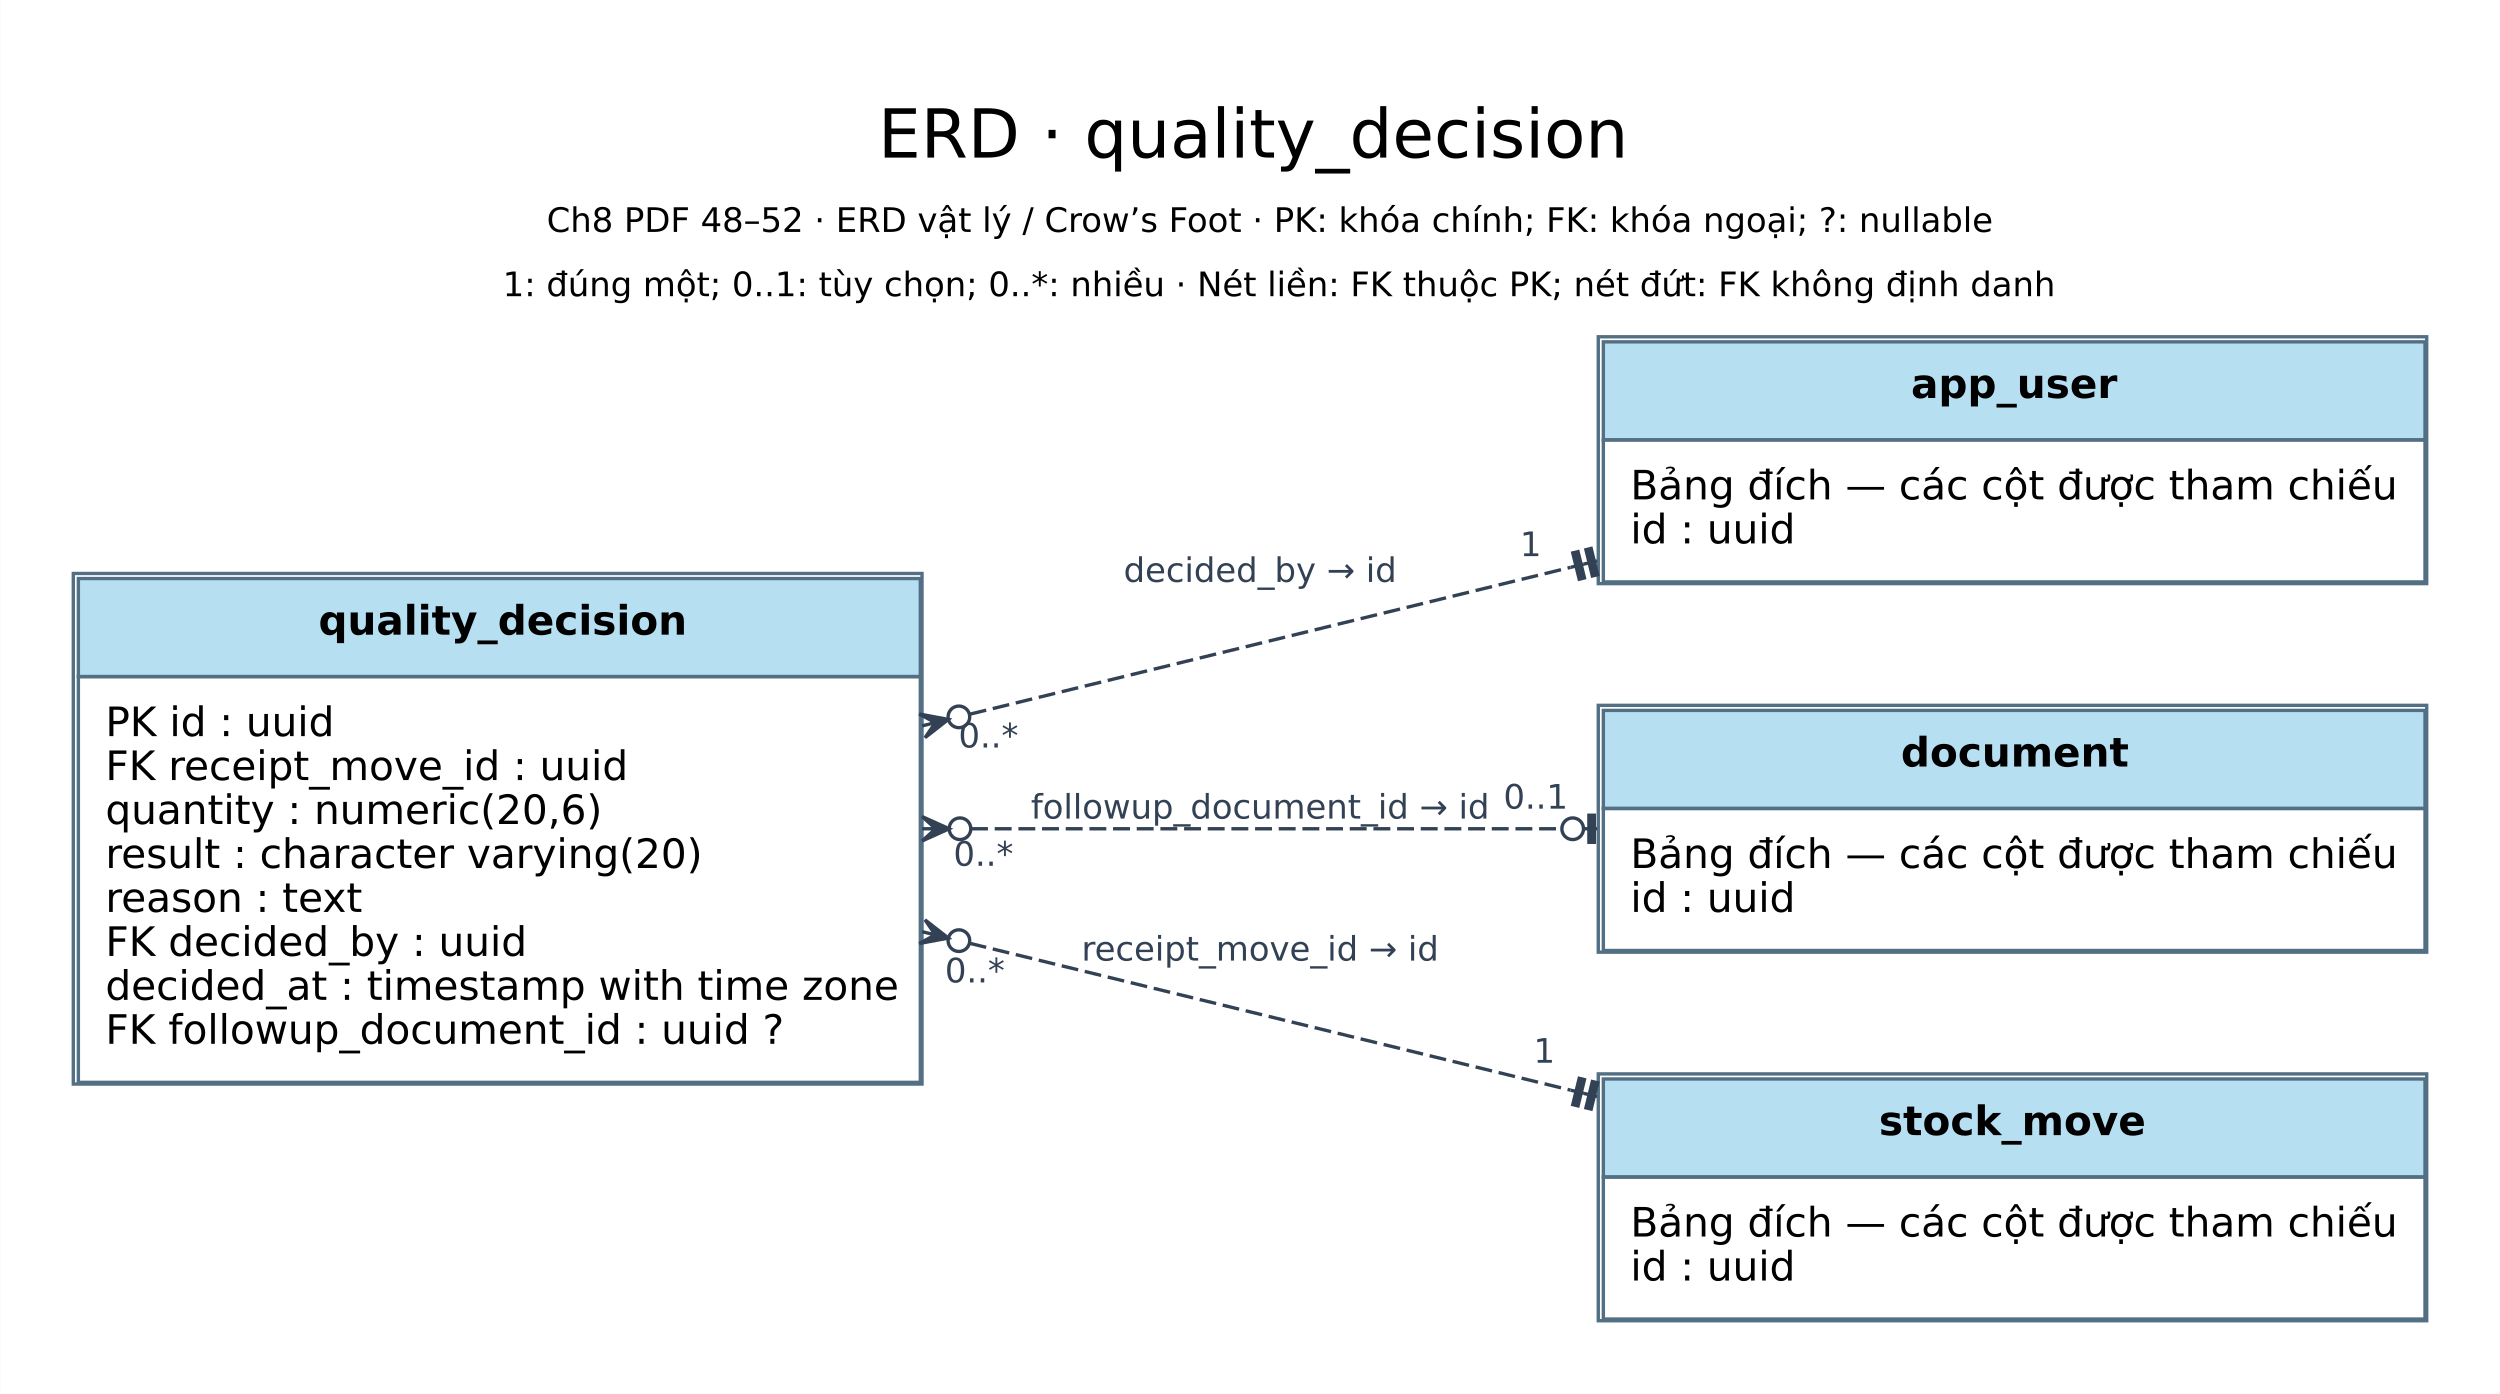
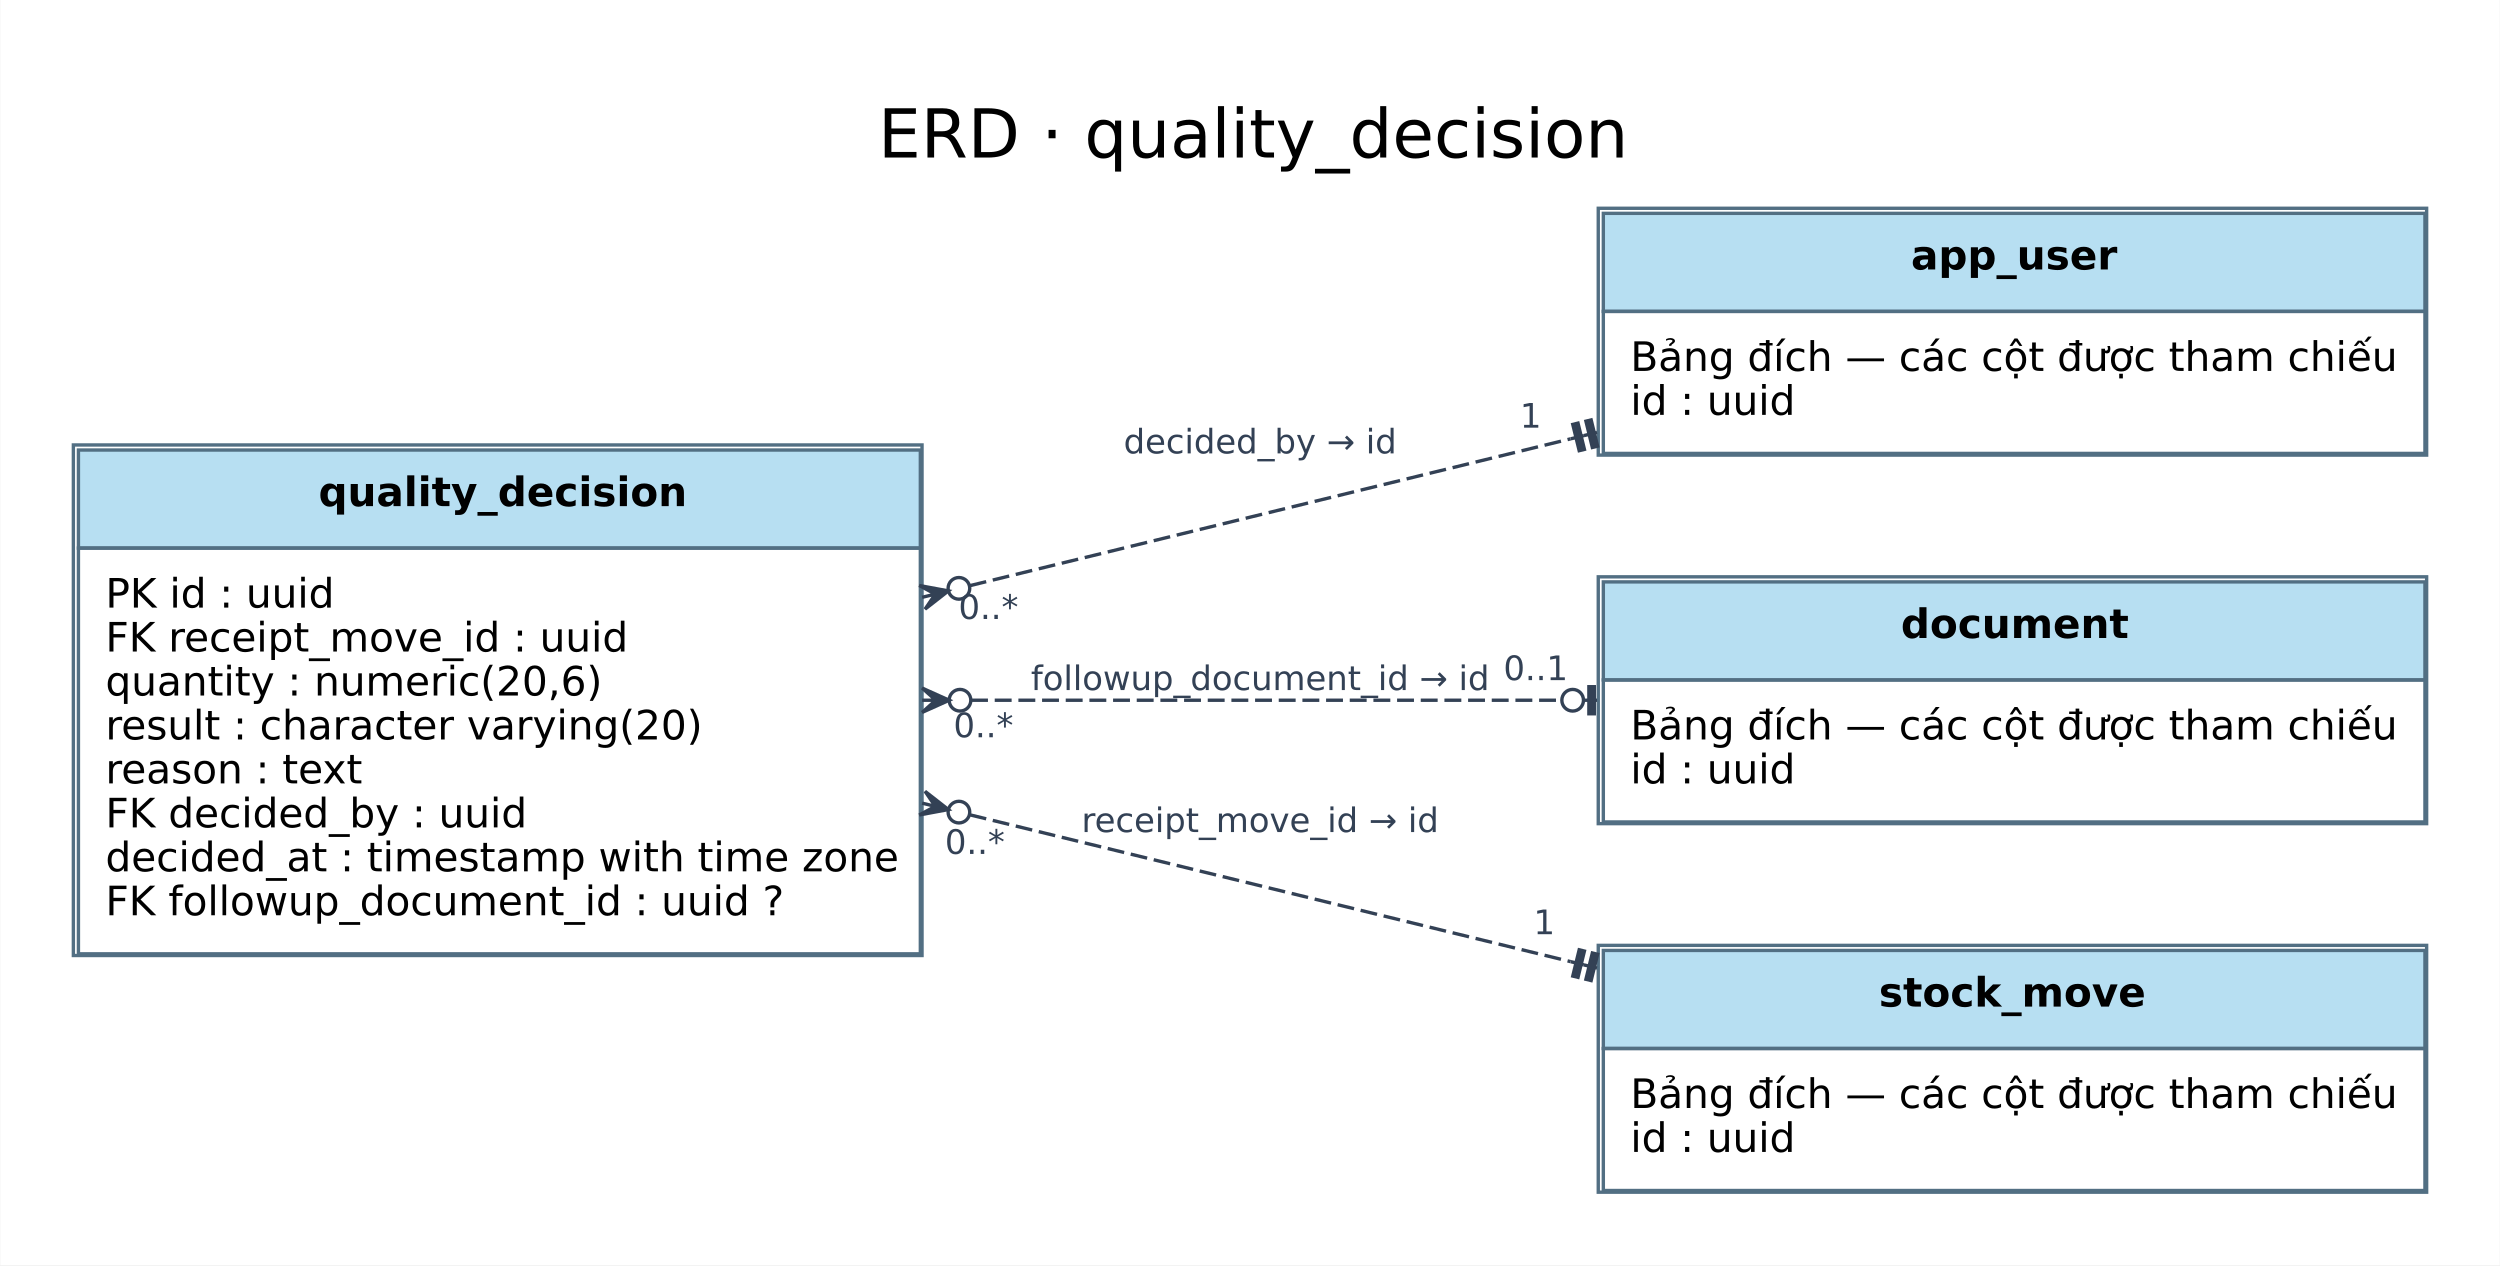
- <svg xmlns="http://www.w3.org/2000/svg" width="739pt" height="412pt" viewBox="0.00 0.00 739.20 412.20">
-   <g id="graph0" class="graph" transform="scale(1 1) rotate(0) translate(21.6 390.6)">
-     <polygon fill="white" stroke="transparent" points="-21.6,21.6 -21.6,-390.6 717.6,-390.6 717.6,21.6 -21.6,21.6" />
-     <text text-anchor="start" x="238" y="-344" font-family="DejaVu Sans" font-size="20.00">ERD · quality_decision</text>
-     <text text-anchor="start" x="140" y="-322" font-family="DejaVu Sans" font-size="10.00">Ch8 PDF 48–52 · ERD vật lý / Crow’s Foot · PK: khóa chính; FK: khóa ngoại; ?: nullable</text>
-     <text text-anchor="start" x="127" y="-303" font-family="DejaVu Sans" font-size="10.00">1: đúng một; 0..1: tùy chọn; 0..*: nhiều · Nét liền: FK thuộc PK; nét đứt: FK không định danh</text>
+ <svg xmlns="http://www.w3.org/2000/svg" width="739pt" height="374pt" viewBox="0.00 0.00 739.20 374.20">
+   <g id="graph0" class="graph" transform="scale(1 1) rotate(0) translate(21.6 352.6)">
+     <polygon fill="white" stroke="transparent" points="-21.6,21.6 -21.6,-352.6 717.6,-352.6 717.6,21.6 -21.6,21.6" />
+     <text text-anchor="start" x="238" y="-306" font-family="DejaVu Sans" font-size="20.00">ERD · quality_decision</text>
    <g id="node1" class="node">
      <polygon fill="#b7dff2" stroke="transparent" points="1.5,-190.5 1.5,-219.5 250.5,-219.5 250.5,-190.5 1.5,-190.5" />
      <polygon fill="none" stroke="#526f83" points="1.5,-190.5 1.5,-219.5 250.5,-219.5 250.5,-190.5 1.5,-190.5" />
      <text text-anchor="start" x="72.5" y="-202.9" font-family="DejaVu Sans" font-weight="bold" font-size="12.00">quality_decision</text>
      <polygon fill="none" stroke="#526f83" points="1.5,-70.5 1.5,-190.5 250.5,-190.5 250.5,-70.5 1.5,-70.5" />
      <text text-anchor="start" x="9.5" y="-172.9" font-family="DejaVu Sans" font-size="12.00">PK id : uuid</text>
      <text text-anchor="start" x="9.5" y="-159.9" font-family="DejaVu Sans" font-size="12.00">FK receipt_move_id : uuid</text>
      <text text-anchor="start" x="9.5" y="-146.9" font-family="DejaVu Sans" font-size="12.00">quantity : numeric(20,6)</text>
      <text text-anchor="start" x="9.5" y="-133.9" font-family="DejaVu Sans" font-size="12.00">result : character varying(20)</text>
      <text text-anchor="start" x="9.5" y="-120.9" font-family="DejaVu Sans" font-size="12.00">reason : text</text>
      <text text-anchor="start" x="9.5" y="-107.9" font-family="DejaVu Sans" font-size="12.00">FK decided_by : uuid</text>
      <text text-anchor="start" x="9.5" y="-94.9" font-family="DejaVu Sans" font-size="12.00">decided_at : timestamp with time zone</text>
      <text text-anchor="start" x="9.5" y="-81.9" font-family="DejaVu Sans" font-size="12.00">FK followup_document_id : uuid ?</text>
      <polygon fill="none" stroke="#526f83" points="0,-70 0,-221 251,-221 251,-70 0,-70" />
    </g>
    <g id="node2" class="node">
      <polygon fill="#b7dff2" stroke="transparent" points="452.5,-260.5 452.5,-289.5 695.5,-289.5 695.5,-260.5 452.5,-260.5" />
      <polygon fill="none" stroke="#526f83" points="452.5,-260.5 452.5,-289.5 695.5,-289.5 695.5,-260.5 452.5,-260.5" />
      <text text-anchor="start" x="543.5" y="-272.9" font-family="DejaVu Sans" font-weight="bold" font-size="12.00">app_user</text>
      <polygon fill="none" stroke="#526f83" points="452.5,-218.5 452.5,-260.5 695.5,-260.5 695.5,-218.5 452.5,-218.5" />
      <text text-anchor="start" x="460.5" y="-242.9" font-family="DejaVu Sans" font-size="12.00">Bảng đích — các cột được tham chiếu</text>
      <text text-anchor="start" x="460.5" y="-229.9" font-family="DejaVu Sans" font-size="12.00">id : uuid</text>
      <polygon fill="none" stroke="#526f83" points="451,-218 451,-291 696,-291 696,-218 451,-218" />
    </g>
    <g id="edge1" class="edge">
      <path fill="none" stroke="#334155" stroke-dasharray="5,2" d="M265.12,-179.38C321.83,-193.24 387.07,-209.18 442.83,-222.81" />
      <polygon fill="#334155" stroke="#334155" points="258.8,-177.83 251.89,-172.44 254.92,-176.88 251.03,-175.94 251.03,-175.94 251.03,-175.94 254.92,-176.88 250.18,-179.43 258.8,-177.83 258.8,-177.83" />
      <ellipse fill="none" stroke="#334155" cx="261.91" cy="-178.59" rx="3.2" ry="3.2" />
      <polygon fill="#334155" stroke="#334155" points="450.8,-220.64 448.9,-228.41 447.35,-228.03 449.25,-220.26 450.8,-220.64" />
      <polyline fill="none" stroke="#334155" points="450.63,-224.71 446.74,-223.77 " />
      <polygon fill="#334155" stroke="#334155" points="446.91,-219.69 445.01,-227.46 443.46,-227.08 445.36,-219.31 446.91,-219.69" />
      <polyline fill="none" stroke="#334155" points="446.74,-223.77 442.86,-222.82 " />
      <text text-anchor="middle" x="351" y="-218.5" font-family="DejaVu Sans" font-size="10.00" fill="#334155">decided_by → id</text>
      <text text-anchor="middle" x="431.01" y="-226.12" font-family="DejaVu Sans" font-size="10.00" fill="#334155">1</text>
      <text text-anchor="middle" x="270.65" y="-169.53" font-family="DejaVu Sans" font-size="10.00" fill="#334155">0..*</text>
    </g>
    <g id="node3" class="node">
      <polygon fill="#b7dff2" stroke="transparent" points="452.5,-151.5 452.5,-180.5 695.5,-180.5 695.5,-151.5 452.5,-151.5" />
      <polygon fill="none" stroke="#526f83" points="452.5,-151.5 452.5,-180.5 695.5,-180.5 695.5,-151.5 452.5,-151.5" />
      <text text-anchor="start" x="540.5" y="-163.9" font-family="DejaVu Sans" font-weight="bold" font-size="12.00">document</text>
      <polygon fill="none" stroke="#526f83" points="452.5,-109.5 452.5,-151.5 695.5,-151.5 695.5,-109.5 452.5,-109.5" />
      <text text-anchor="start" x="460.5" y="-133.9" font-family="DejaVu Sans" font-size="12.00">Bảng đích — các cột được tham chiếu</text>
      <text text-anchor="start" x="460.5" y="-120.9" font-family="DejaVu Sans" font-size="12.00">id : uuid</text>
      <polygon fill="none" stroke="#526f83" points="451,-109 451,-182 696,-182 696,-109 451,-109" />
    </g>
    <g id="edge2" class="edge">
      <path fill="none" stroke="#334155" stroke-dasharray="5,2" d="M265.5,-145.5C321.2,-145.5 385.08,-145.5 440.1,-145.5" />
      <polygon fill="#334155" stroke="#334155" points="259.03,-145.5 251.03,-141.9 255.03,-145.5 251.03,-145.5 251.03,-145.5 251.03,-145.5 255.03,-145.5 251.03,-149.1 259.03,-145.5 259.03,-145.5" />
      <ellipse fill="none" stroke="#334155" cx="262.23" cy="-145.5" rx="3.2" ry="3.2" />
      <polygon fill="#334155" stroke="#334155" points="449.83,-141.5 449.83,-149.5 448.23,-149.5 448.23,-141.5 449.83,-141.5" />
      <polyline fill="none" stroke="#334155" points="450.63,-145.5 446.63,-145.5 " />
      <ellipse fill="none" stroke="#334155" cx="443.43" cy="-145.5" rx="3.2" ry="3.2" />
      <text text-anchor="middle" x="351" y="-148.5" font-family="DejaVu Sans" font-size="10.00" fill="#334155">followup_document_id → id</text>
      <text text-anchor="middle" x="432.5" y="-151.45" font-family="DejaVu Sans" font-size="10.00" fill="#334155">0..1</text>
      <text text-anchor="middle" x="269.16" y="-134.55" font-family="DejaVu Sans" font-size="10.00" fill="#334155">0..*</text>
    </g>
    <g id="node4" class="node">
      <polygon fill="#b7dff2" stroke="transparent" points="452.5,-42.5 452.5,-71.5 695.5,-71.5 695.5,-42.5 452.5,-42.5" />
      <polygon fill="none" stroke="#526f83" points="452.5,-42.5 452.5,-71.5 695.5,-71.5 695.5,-42.5 452.5,-42.5" />
      <text text-anchor="start" x="534" y="-54.9" font-family="DejaVu Sans" font-weight="bold" font-size="12.00">stock_move</text>
      <polygon fill="none" stroke="#526f83" points="452.5,-0.5 452.5,-42.5 695.5,-42.5 695.5,-0.5 452.5,-0.5" />
      <text text-anchor="start" x="460.5" y="-24.9" font-family="DejaVu Sans" font-size="12.00">Bảng đích — các cột được tham chiếu</text>
      <text text-anchor="start" x="460.5" y="-11.9" font-family="DejaVu Sans" font-size="12.00">id : uuid</text>
      <polygon fill="none" stroke="#526f83" points="451,0 451,-73 696,-73 696,0 451,0" />
    </g>
    <g id="edge3" class="edge">
      <path fill="none" stroke="#334155" stroke-dasharray="5,2" d="M265.12,-111.62C321.83,-97.76 387.07,-81.82 442.83,-68.19" />
      <polygon fill="#334155" stroke="#334155" points="258.8,-113.17 250.18,-111.57 254.92,-114.12 251.03,-115.06 251.03,-115.06 251.03,-115.06 254.92,-114.12 251.89,-118.56 258.8,-113.17 258.8,-113.17" />
      <ellipse fill="none" stroke="#334155" cx="261.91" cy="-112.41" rx="3.2" ry="3.2" />
      <polygon fill="#334155" stroke="#334155" points="448.9,-62.59 450.8,-70.36 449.25,-70.74 447.35,-62.97 448.9,-62.59" />
      <polyline fill="none" stroke="#334155" points="450.63,-66.29 446.74,-67.23 " />
      <polygon fill="#334155" stroke="#334155" points="445.01,-63.54 446.91,-71.31 445.36,-71.69 443.46,-63.92 445.01,-63.54" />
      <polyline fill="none" stroke="#334155" points="446.74,-67.23 442.86,-68.18 " />
      <text text-anchor="middle" x="351" y="-106.5" font-family="DejaVu Sans" font-size="10.00" fill="#334155">receipt_move_id → id</text>
      <text text-anchor="middle" x="435.03" y="-76.3" font-family="DejaVu Sans" font-size="10.00" fill="#334155">1</text>
      <text text-anchor="middle" x="266.63" y="-100.05" font-family="DejaVu Sans" font-size="10.00" fill="#334155">0..*</text>
    </g>
  </g>
</svg>
